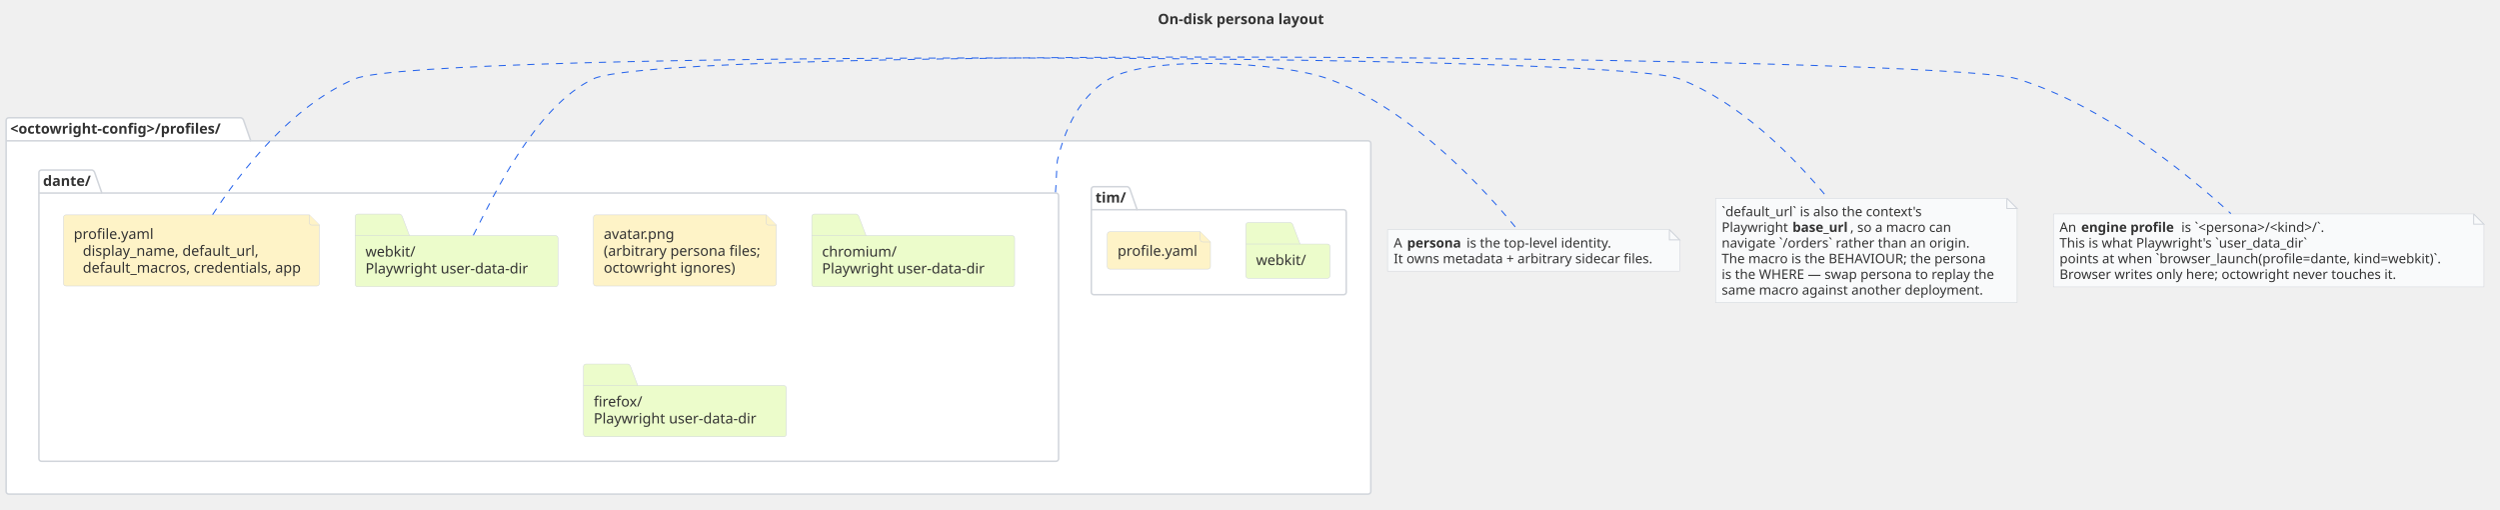
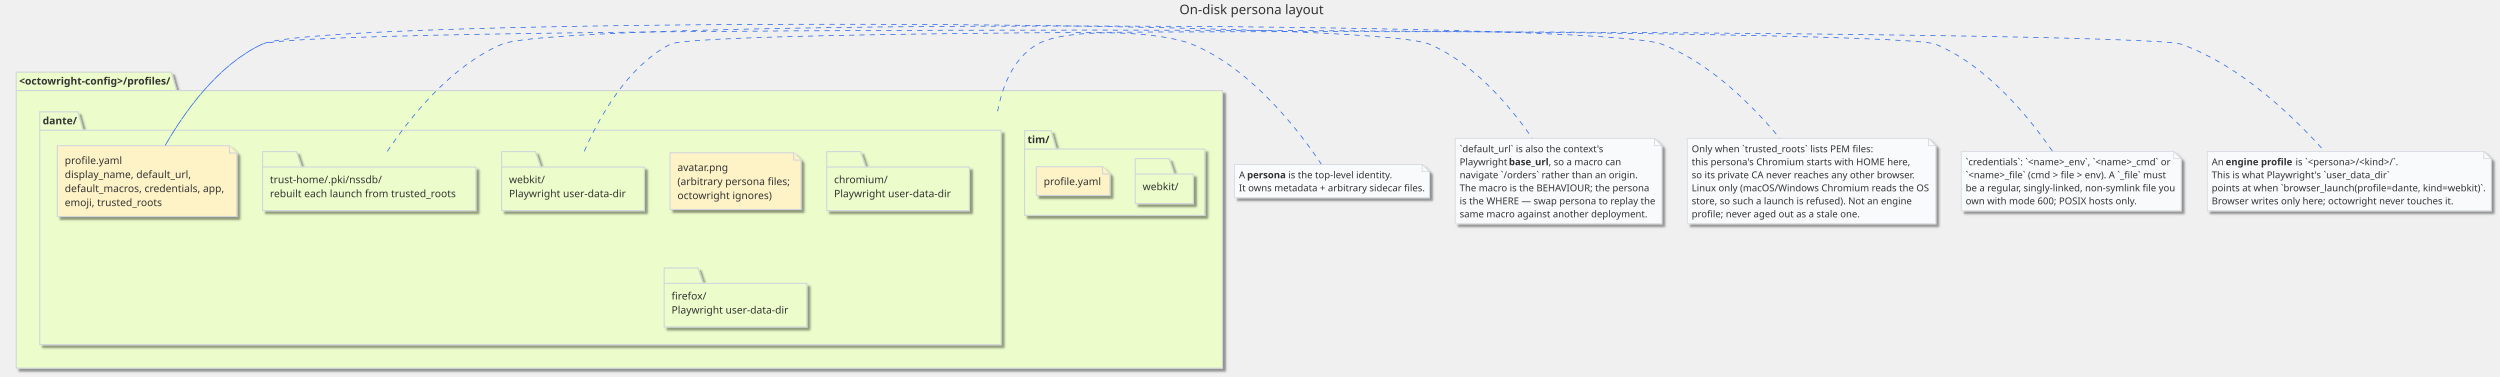
- <svg xmlns="http://www.w3.org/2000/svg" contentStyleType="text/css" data-diagram-type="DESCRIPTION" height="497px" preserveAspectRatio="none" style="width:2441px;height:497px;background:#FFFFFF;" version="1.1" viewBox="0 0 2441 497" width="2441px" zoomAndPan="magnify">
-   <defs />
+ <svg xmlns="http://www.w3.org/2000/svg" contentScriptType="application/ecmascript" contentStyleType="text/css" height="512px" preserveAspectRatio="none" style="width:3399px;height:512px;" version="1.1" viewBox="0 0 3399 512" width="3399px" zoomAndPan="magnify">
+   <defs>
+     <filter height="300%" id="f1lycl25jrc1sg" width="300%" x="-1" y="-1">
+       <feGaussianBlur result="blurOut" stdDeviation="2.0" />
+       <feColorMatrix in="blurOut" result="blurOut2" type="matrix" values="0 0 0 0 0 0 0 0 0 0 0 0 0 0 0 0 0 0 .4 0" />
+       <feOffset dx="4.0" dy="4.0" in="blurOut2" result="blurOut3" />
+       <feBlend in="SourceGraphic" in2="blurOut3" mode="normal" />
+     </filter>
+   </defs>
  <g>
-     <g class="title" data-source-line="5">
-       <text fill="#333333" font-family="sans-serif" font-size="14" font-weight="700" lengthAdjust="spacing" textLength="172.375" x="1130.942" y="23.535">On-disk persona layout</text>
-     </g>
-     <g class="cluster" data-qualified-name="ROOT" data-source-line="19" id="ent0001">
-       <path d="M8.5,115.018 L235.441,115.018 A3.75,3.75 0 0 1 237.941,117.518 L244.941,137.507 L1336.5,137.507 A2.5,2.5 0 0 1 1339,140.007 L1339,479.918 A2.5,2.5 0 0 1 1336.5,482.418 L8.5,482.418 A2.5,2.5 0 0 1 6,479.918 L6,117.518 A2.5,2.5 0 0 1 8.5,115.018" fill="#FFFFFF" style="stroke:#D1D5DB;stroke-width:1.5;" />
-       <line style="stroke:#D1D5DB;stroke-width:1.5;" x1="6" x2="244.941" y1="137.507" y2="137.507" />
-       <text fill="#333333" font-family="sans-serif" font-size="14" font-weight="700" lengthAdjust="spacing" textLength="225.941" x="10" y="130.553">&lt;octowright-config&gt;/profiles/</text>
-     </g>
-     <g class="cluster" data-qualified-name="ROOT.DANTE" data-source-line="20" id="ent0002">
-       <path d="M40.5,166.018 L89.994,166.018 A3.75,3.75 0 0 1 92.494,168.518 L99.494,188.507 L1031.5,188.507 A2.5,2.5 0 0 1 1034,191.007 L1034,447.918 A2.5,2.5 0 0 1 1031.5,450.418 L40.5,450.418 A2.5,2.5 0 0 1 38,447.918 L38,168.518 A2.5,2.5 0 0 1 40.5,166.018" fill="#FFFFFF" style="stroke:#D1D5DB;stroke-width:1.5;" />
-       <line style="stroke:#D1D5DB;stroke-width:1.5;" x1="38" x2="99.494" y1="188.507" y2="188.507" />
-       <text fill="#333333" font-family="sans-serif" font-size="14" font-weight="700" lengthAdjust="spacing" textLength="48.494" x="42" y="181.553">dante/</text>
-     </g>
-     <g class="cluster" data-qualified-name="ROOT.TIM" data-source-line="28" id="ent0008">
-       <path d="M1068.5,182.268 L1101.219,182.268 A3.75,3.75 0 0 1 1103.719,184.768 L1110.719,204.757 L1312.5,204.757 A2.5,2.5 0 0 1 1315,207.257 L1315,285.258 A2.5,2.5 0 0 1 1312.5,287.758 L1068.5,287.758 A2.5,2.5 0 0 1 1066,285.258 L1066,184.768 A2.5,2.5 0 0 1 1068.5,182.268" fill="#FFFFFF" style="stroke:#D1D5DB;stroke-width:1.5;" />
-       <line style="stroke:#D1D5DB;stroke-width:1.5;" x1="1066" x2="1110.719" y1="204.757" y2="204.757" />
-       <text fill="#333333" font-family="sans-serif" font-size="14" font-weight="700" lengthAdjust="spacing" textLength="31.719" x="1070" y="197.803">tim/</text>
-     </g>
-     <g class="entity" data-qualified-name="ROOT.DANTE.DY" data-source-line="21" id="ent0003">
-       <path d="M61.99,212.278 L61.99,276.743 A2.5,2.5 0 0 0 64.49,279.243 L309.519,279.243 A2.5,2.5 0 0 0 312.019,276.743 L312.019,219.778 L302.019,209.778 L64.49,209.778 A2.5,2.5 0 0 0 61.99,212.278" fill="#FEF3C7" style="stroke:#D1D5DB;stroke-width:0.5;" />
-       <path d="M302.019,209.778 L302.019,217.278 A2.5,2.5 0 0 0 304.519,219.778 L312.019,219.778" fill="#FEF3C7" style="stroke:#D1D5DB;stroke-width:0.5;" />
-       <text fill="#333333" font-family="sans-serif" font-size="14" lengthAdjust="spacing" textLength="80.773" x="71.99" y="233.313">profile.yaml</text>
-       <text fill="#333333" font-family="sans-serif" font-size="14" lengthAdjust="spacing" textLength="178.404" x="80.849" y="249.802">display_name, default_url,</text>
-       <text fill="#333333" font-family="sans-serif" font-size="14" lengthAdjust="spacing" textLength="221.17" x="80.849" y="266.29">default_macros, credentials, app</text>
-     </g>
-     <g class="entity" data-qualified-name="ROOT.DANTE.DA" data-source-line="22" id="ent0004">
-       <path d="M579.71,212.278 L579.71,276.743 A2.5,2.5 0 0 0 582.21,279.243 L755.783,279.243 A2.5,2.5 0 0 0 758.283,276.743 L758.283,219.778 L748.283,209.778 L582.21,209.778 A2.5,2.5 0 0 0 579.71,212.278" fill="#FEF3C7" style="stroke:#D1D5DB;stroke-width:0.5;" />
-       <path d="M748.283,209.778 L748.283,217.278 A2.5,2.5 0 0 0 750.783,219.778 L758.283,219.778" fill="#FEF3C7" style="stroke:#D1D5DB;stroke-width:0.5;" />
-       <text fill="#333333" font-family="sans-serif" font-size="14" lengthAdjust="spacing" textLength="72.064" x="589.71" y="233.313">avatar.png</text>
-       <text fill="#333333" font-family="sans-serif" font-size="14" lengthAdjust="spacing" textLength="158.573" x="589.71" y="249.802">(arbitrary persona files;</text>
-       <text fill="#333333" font-family="sans-serif" font-size="14" lengthAdjust="spacing" textLength="132.535" x="589.71" y="266.29">octowright ignores)</text>
-     </g>
-     <g class="entity" data-qualified-name="ROOT.DANTE.DW" data-source-line="23" id="ent0005">
-       <path d="M349.44,209.018 L390.44,209.018 A3.75,3.75 0 0 1 392.94,211.518 L399.94,230.018 L542.57,230.018 A2.5,2.5 0 0 1 545.07,232.518 L545.07,277.495 A2.5,2.5 0 0 1 542.57,279.995 L349.44,279.995 A2.5,2.5 0 0 1 346.94,277.495 L346.94,211.518 A2.5,2.5 0 0 1 349.44,209.018" fill="#ECFCCB" style="stroke:#D1D5DB;stroke-width:0.5;" />
-       <line style="stroke:#D1D5DB;stroke-width:0.5;" x1="346.94" x2="399.94" y1="230.018" y2="230.018" />
-       <text fill="#333333" font-family="sans-serif" font-size="14" lengthAdjust="spacing" textLength="52.206" x="356.94" y="250.553">webkit/</text>
-       <text fill="#333333" font-family="sans-serif" font-size="14" lengthAdjust="spacing" textLength="168.13" x="356.94" y="267.042">Playwright user-data-dir</text>
-     </g>
-     <g class="entity" data-qualified-name="ROOT.DANTE.DC" data-source-line="24" id="ent0006">
-       <path d="M795.44,209.018 L836.44,209.018 A3.75,3.75 0 0 1 838.94,211.518 L845.94,230.018 L988.57,230.018 A2.5,2.5 0 0 1 991.07,232.518 L991.07,277.495 A2.5,2.5 0 0 1 988.57,279.995 L795.44,279.995 A2.5,2.5 0 0 1 792.94,277.495 L792.94,211.518 A2.5,2.5 0 0 1 795.44,209.018" fill="#ECFCCB" style="stroke:#D1D5DB;stroke-width:0.5;" />
-       <line style="stroke:#D1D5DB;stroke-width:0.5;" x1="792.94" x2="845.94" y1="230.018" y2="230.018" />
-       <text fill="#333333" font-family="sans-serif" font-size="14" lengthAdjust="spacing" textLength="76.405" x="802.94" y="250.553">chromium/</text>
-       <text fill="#333333" font-family="sans-serif" font-size="14" lengthAdjust="spacing" textLength="168.13" x="802.94" y="267.042">Playwright user-data-dir</text>
-     </g>
-     <g class="entity" data-qualified-name="ROOT.DANTE.DF" data-source-line="25" id="ent0007">
-       <path d="M572.44,355.438 L613.44,355.438 A3.75,3.75 0 0 1 615.94,357.938 L622.94,376.438 L765.57,376.438 A2.5,2.5 0 0 1 768.07,378.938 L768.07,423.915 A2.5,2.5 0 0 1 765.57,426.415 L572.44,426.415 A2.5,2.5 0 0 1 569.94,423.915 L569.94,357.938 A2.5,2.5 0 0 1 572.44,355.438" fill="#ECFCCB" style="stroke:#D1D5DB;stroke-width:0.5;" />
-       <line style="stroke:#D1D5DB;stroke-width:0.5;" x1="569.94" x2="622.94" y1="376.438" y2="376.438" />
-       <text fill="#333333" font-family="sans-serif" font-size="14" lengthAdjust="spacing" textLength="52.398" x="579.94" y="396.973">firefox/</text>
-       <text fill="#333333" font-family="sans-serif" font-size="14" lengthAdjust="spacing" textLength="168.13" x="579.94" y="413.462">Playwright user-data-dir</text>
-     </g>
-     <g class="entity" data-qualified-name="ROOT.TIM.TY" data-source-line="29" id="ent0009">
-       <path d="M1081.61,228.768 L1081.61,260.257 A2.5,2.5 0 0 0 1084.11,262.757 L1179.883,262.757 A2.5,2.5 0 0 0 1182.383,260.257 L1182.383,236.268 L1172.383,226.268 L1084.11,226.268 A2.5,2.5 0 0 0 1081.61,228.768" fill="#FEF3C7" style="stroke:#D1D5DB;stroke-width:0.5;" />
-       <path d="M1172.383,226.268 L1172.383,233.768 A2.5,2.5 0 0 0 1174.883,236.268 L1182.383,236.268" fill="#FEF3C7" style="stroke:#D1D5DB;stroke-width:0.5;" />
-       <text fill="#333333" font-family="sans-serif" font-size="14" lengthAdjust="spacing" textLength="80.773" x="1091.61" y="249.803">profile.yaml</text>
-     </g>
-     <g class="entity" data-qualified-name="ROOT.TIM.TW" data-source-line="30" id="ent0010">
-       <path d="M1219.4,217.268 L1260.4,217.268 A3.75,3.75 0 0 1 1262.9,219.768 L1269.9,238.268 L1296.606,238.268 A2.5,2.5 0 0 1 1299.106,240.768 L1299.106,269.257 A2.5,2.5 0 0 1 1296.606,271.757 L1219.4,271.757 A2.5,2.5 0 0 1 1216.9,269.257 L1216.9,219.768 A2.5,2.5 0 0 1 1219.4,217.268" fill="#ECFCCB" style="stroke:#D1D5DB;stroke-width:0.5;" />
-       <line style="stroke:#D1D5DB;stroke-width:0.5;" x1="1216.9" x2="1269.9" y1="238.268" y2="238.268" />
-       <text fill="#333333" font-family="sans-serif" font-size="14" lengthAdjust="spacing" textLength="52.206" x="1226.9" y="258.803">webkit/</text>
-     </g>
-     <g class="entity" data-qualified-name="GMN11" data-source-line="35" id="ent0012">
-       <path d="M1355.35,224.198 L1355.35,264.819 L1640.647,264.819 L1640.647,234.198 L1630.647,224.198 L1355.35,224.198" fill="#F9FAFB" style="stroke:#D1D5DB;stroke-width:0.5;" />
-       <path d="M1630.647,224.198 L1630.647,234.198 L1640.647,234.198 L1630.647,224.198" fill="#F9FAFB" style="stroke:#D1D5DB;stroke-width:1;" />
-       <text fill="#333333" font-family="sans-serif" font-size="13" lengthAdjust="spacing" textLength="8.969" x="1361.35" y="241.767">A</text>
-       <text fill="#333333" font-family="sans-serif" font-size="13" font-weight="700" lengthAdjust="spacing" textLength="53.974" x="1374.432" y="241.767">persona</text>
-       <text fill="#333333" font-family="sans-serif" font-size="13" lengthAdjust="spacing" textLength="151.817" x="1432.52" y="241.767">is the top-level identity.</text>
-       <text fill="#333333" font-family="sans-serif" font-size="13" lengthAdjust="spacing" textLength="264.297" x="1361.35" y="257.077">It owns metadata + arbitrary sidecar files.</text>
-     </g>
-     <g class="entity" data-qualified-name="GMN14" data-source-line="40" id="ent0015">
-       <path d="M1675.72,193.578 L1675.72,295.442 L1970.272,295.442 L1970.272,203.578 L1960.272,193.578 L1675.72,193.578" fill="#F9FAFB" style="stroke:#D1D5DB;stroke-width:0.5;" />
-       <path d="M1960.272,193.578 L1960.272,203.578 L1970.272,203.578 L1960.272,193.578" fill="#F9FAFB" style="stroke:#D1D5DB;stroke-width:1;" />
-       <text fill="#333333" font-family="sans-serif" font-size="13" lengthAdjust="spacing" textLength="213.503" x="1681.72" y="211.147">`default_url` is also the context's</text>
-       <text fill="#333333" font-family="sans-serif" font-size="13" lengthAdjust="spacing" textLength="65.044" x="1681.72" y="226.457">Playwright</text>
-       <text fill="#333333" font-family="sans-serif" font-size="13" font-weight="700" lengthAdjust="spacing" textLength="56.399" x="1750.878" y="226.457">base_url</text>
-       <text fill="#333333" font-family="sans-serif" font-size="13" lengthAdjust="spacing" textLength="103.543" x="1807.277" y="226.457">, so a macro can</text>
-       <text fill="#333333" font-family="sans-serif" font-size="13" lengthAdjust="spacing" textLength="259.676" x="1681.72" y="241.768">navigate `/orders` rather than an origin.</text>
-       <text fill="#333333" font-family="sans-serif" font-size="13" lengthAdjust="spacing" textLength="265.554" x="1681.72" y="257.078">The macro is the BEHAVIOUR; the persona</text>
-       <text fill="#333333" font-family="sans-serif" font-size="13" lengthAdjust="spacing" textLength="273.552" x="1681.72" y="272.389">is the WHERE — swap persona to replay the</text>
-       <text fill="#333333" font-family="sans-serif" font-size="13" lengthAdjust="spacing" textLength="261.987" x="1681.72" y="287.699">same macro against another deployment.</text>
-     </g>
-     <g class="entity" data-qualified-name="GMN17" data-source-line="49" id="ent0018">
-       <path d="M2005.75,208.888 L2005.75,280.13 L2426.259,280.13 L2426.259,218.888 L2416.259,208.888 L2005.75,208.888" fill="#F9FAFB" style="stroke:#D1D5DB;stroke-width:0.5;" />
-       <path d="M2416.259,208.888 L2416.259,218.888 L2426.259,218.888 L2416.259,208.888" fill="#F9FAFB" style="stroke:#D1D5DB;stroke-width:1;" />
-       <text fill="#333333" font-family="sans-serif" font-size="13" lengthAdjust="spacing" textLength="17.037" x="2011.75" y="226.457">An</text>
-       <text fill="#333333" font-family="sans-serif" font-size="13" font-weight="700" lengthAdjust="spacing" textLength="93.685" x="2032.9" y="226.457">engine profile</text>
-       <text fill="#333333" font-family="sans-serif" font-size="13" lengthAdjust="spacing" textLength="167.762" x="2130.699" y="226.457">is `&lt;persona&gt;/&lt;kind&gt;/`.</text>
-       <text fill="#333333" font-family="sans-serif" font-size="13" lengthAdjust="spacing" textLength="259.175" x="2011.75" y="241.767">This is what Playwright's `user_data_dir`</text>
-       <text fill="#333333" font-family="sans-serif" font-size="13" lengthAdjust="spacing" textLength="399.509" x="2011.75" y="257.078">points at when `browser_launch(profile=dante, kind=webkit)`.</text>
-       <text fill="#333333" font-family="sans-serif" font-size="13" lengthAdjust="spacing" textLength="339.663" x="2011.75" y="272.388">Browser writes only here; octowright never touches it.</text>
-     </g>
-     <g class="link" data-entity-1="ent0002" data-entity-2="ent0012" data-link-type="association" data-source-line="35" id="lnk13">
-       <path d="M1030.986,187.698 C1031.45,185.452 1032.29,159.027 1032.825,156.772 C1033.896,152.263 1035.114,147.748 1036.498,143.273 C1039.267,134.324 1042.702,125.536 1046.955,117.278 C1055.461,100.761 1067.237,86.361 1083.5,77.018 C1124.74,53.338 1252.79,60.808 1297.5,77.018 C1379.36,106.718 1451.21,186.078 1482.02,223.908" fill="none" id="DANTE-GMN11" style="stroke:#2563EB;stroke-width:1;stroke-dasharray:7,7;" />
-     </g>
-     <g class="link" data-entity-1="ent0003" data-entity-2="ent0015" data-link-type="association" data-source-line="40" id="lnk16">
-       <path d="M207.66,209.608 C234.01,168.948 283.76,103.908 346.5,77.018 C412.58,48.698 1573.51,50.938 1640.5,77.018 C1700.21,100.268 1752.24,153.188 1785.3,193.378" fill="none" id="DY-GMN14" style="stroke:#2563EB;stroke-width:1;stroke-dasharray:7,7;" />
-     </g>
-     <g class="link" data-entity-1="ent0005" data-entity-2="ent0018" data-link-type="association" data-source-line="49" id="lnk19">
-       <path d="M462.34,229.718 C483.08,189.168 523.05,104.218 579.5,77.018 C649.12,43.488 1896.66,54.228 1970.5,77.018 C2053.82,102.738 2134.12,167.488 2179.08,208.538" fill="none" id="DW-GMN17" style="stroke:#2563EB;stroke-width:1;stroke-dasharray:7,7;" />
-     </g>
+     <text fill="#333333" font-family="sans-serif" font-size="18" lengthAdjust="spacingAndGlyphs" textLength="198" x="1603.5" y="19.242">On-disk persona layout</text>
+     <polygon fill="#ECFCCB" filter="url(#f1lycl25jrc1sg)" points="22,98.056,233,98.056,240,123.124,1662,123.124,1662,500.516,22,500.516,22,98.056" style="stroke: #D1D5DB; stroke-width: 1.5;" />
+     <line style="stroke: #D1D5DB; stroke-width: 1.5;" x1="22" x2="240" y1="123.124" y2="123.124" />
+     <text fill="#333333" font-family="sans-serif" font-size="14" font-weight="bold" lengthAdjust="spacingAndGlyphs" textLength="205" x="26" y="115.022">&lt;octowright-config&gt;/profiles/</text>
+     <polygon fill="#ECFCCB" filter="url(#f1lycl25jrc1sg)" points="54,152.056,106,152.056,113,177.124,1361,177.124,1361,468.516,54,468.516,54,152.056" style="stroke: #D1D5DB; stroke-width: 1.5;" />
+     <line style="stroke: #D1D5DB; stroke-width: 1.5;" x1="54" x2="113" y1="177.124" y2="177.124" />
+     <text fill="#333333" font-family="sans-serif" font-size="14" font-weight="bold" lengthAdjust="spacingAndGlyphs" textLength="46" x="58" y="169.022">dante/</text>
+     <polygon fill="#ECFCCB" filter="url(#f1lycl25jrc1sg)" points="1393,177.626,1429,177.626,1436,202.694,1638,202.694,1638,292.766,1393,292.766,1393,177.626" style="stroke: #D1D5DB; stroke-width: 1.5;" />
+     <line style="stroke: #D1D5DB; stroke-width: 1.5;" x1="1393" x2="1436" y1="202.694" y2="202.694" />
+     <text fill="#333333" font-family="sans-serif" font-size="14" font-weight="bold" lengthAdjust="spacingAndGlyphs" textLength="30" x="1397" y="194.592">tim/</text>
+     <polygon fill="#FEF3C7" filter="url(#f1lycl25jrc1sg)" points="78,198.056,78,294.327,322,294.327,322,208.056,312,198.056,78,198.056" style="stroke: #D1D5DB; stroke-width: 1.5;" />
+     <path d="M312,198.056 L312,208.056 L322,208.056 " fill="#FEF3C7" style="stroke: #D1D5DB; stroke-width: 1.5;" />
+     <text fill="#333333" font-family="sans-serif" font-size="14" lengthAdjust="spacingAndGlyphs" textLength="80" x="88" y="223.022">profile.yaml</text>
+     <text fill="#333333" font-family="sans-serif" font-size="14" lengthAdjust="spacingAndGlyphs" textLength="177" x="88" y="242.09">display_name, default_url,</text>
+     <text fill="#333333" font-family="sans-serif" font-size="14" lengthAdjust="spacingAndGlyphs" textLength="224" x="88" y="261.158">default_macros, credentials, app,</text>
+     <text fill="#333333" font-family="sans-serif" font-size="14" lengthAdjust="spacingAndGlyphs" textLength="134" x="88" y="280.226">emoji, trusted_roots</text>
+     <polygon fill="#FEF3C7" filter="url(#f1lycl25jrc1sg)" points="911,207.596,911,284.8,1089,284.8,1089,217.596,1079,207.596,911,207.596" style="stroke: #D1D5DB; stroke-width: 1.5;" />
+     <path d="M1079,207.596 L1079,217.596 L1089,217.596 " fill="#FEF3C7" style="stroke: #D1D5DB; stroke-width: 1.5;" />
+     <text fill="#333333" font-family="sans-serif" font-size="14" lengthAdjust="spacingAndGlyphs" textLength="73" x="921" y="232.562">avatar.png</text>
+     <text fill="#333333" font-family="sans-serif" font-size="14" lengthAdjust="spacingAndGlyphs" textLength="158" x="921" y="251.63">(arbitrary persona files;</text>
+     <text fill="#333333" font-family="sans-serif" font-size="14" lengthAdjust="spacingAndGlyphs" textLength="131" x="921" y="270.698">octowright ignores)</text>
+     <polygon fill="#ECFCCB" filter="url(#f1lycl25jrc1sg)" points="682,206.096,728,206.096,735,227.096,876,227.096,876,286.3,682,286.3,682,206.096" style="stroke: #D1D5DB; stroke-width: 1.5;" />
+     <line style="stroke: #D1D5DB; stroke-width: 1.5;" x1="682" x2="735" y1="227.096" y2="227.096" />
+     <text fill="#333333" font-family="sans-serif" font-size="14" lengthAdjust="spacingAndGlyphs" textLength="49" x="692" y="249.062">webkit/</text>
+     <text fill="#333333" font-family="sans-serif" font-size="14" lengthAdjust="spacingAndGlyphs" textLength="164" x="692" y="268.13">Playwright user-data-dir</text>
+     <polygon fill="#ECFCCB" filter="url(#f1lycl25jrc1sg)" points="1124,206.096,1170,206.096,1177,227.096,1318,227.096,1318,286.3,1124,286.3,1124,206.096" style="stroke: #D1D5DB; stroke-width: 1.5;" />
+     <line style="stroke: #D1D5DB; stroke-width: 1.5;" x1="1124" x2="1177" y1="227.096" y2="227.096" />
+     <text fill="#333333" font-family="sans-serif" font-size="14" lengthAdjust="spacingAndGlyphs" textLength="74" x="1134" y="249.062">chromium/</text>
+     <text fill="#333333" font-family="sans-serif" font-size="14" lengthAdjust="spacingAndGlyphs" textLength="164" x="1134" y="268.13">Playwright user-data-dir</text>
+     <polygon fill="#ECFCCB" filter="url(#f1lycl25jrc1sg)" points="903,364.316,949,364.316,956,385.316,1097,385.316,1097,444.52,903,444.52,903,364.316" style="stroke: #D1D5DB; stroke-width: 1.5;" />
+     <line style="stroke: #D1D5DB; stroke-width: 1.5;" x1="903" x2="956" y1="385.316" y2="385.316" />
+     <text fill="#333333" font-family="sans-serif" font-size="14" lengthAdjust="spacingAndGlyphs" textLength="48" x="913" y="407.282">firefox/</text>
+     <text fill="#333333" font-family="sans-serif" font-size="14" lengthAdjust="spacingAndGlyphs" textLength="164" x="913" y="426.35">Playwright user-data-dir</text>
+     <polygon fill="#ECFCCB" filter="url(#f1lycl25jrc1sg)" points="357,206.096,403,206.096,410,227.096,647,227.096,647,286.3,357,286.3,357,206.096" style="stroke: #D1D5DB; stroke-width: 1.5;" />
+     <line style="stroke: #D1D5DB; stroke-width: 1.5;" x1="357" x2="410" y1="227.096" y2="227.096" />
+     <text fill="#333333" font-family="sans-serif" font-size="14" lengthAdjust="spacingAndGlyphs" textLength="155" x="367" y="249.062">trust-home/.pki/nssdb/</text>
+     <text fill="#333333" font-family="sans-serif" font-size="14" lengthAdjust="spacingAndGlyphs" textLength="260" x="367" y="268.13">rebuilt each launch from trusted_roots</text>
+     <polygon fill="#FEF3C7" filter="url(#f1lycl25jrc1sg)" points="1409,226.656,1409,265.724,1509,265.724,1509,236.656,1499,226.656,1409,226.656" style="stroke: #D1D5DB; stroke-width: 1.5;" />
+     <path d="M1499,226.656 L1499,236.656 L1509,236.656 " fill="#FEF3C7" style="stroke: #D1D5DB; stroke-width: 1.5;" />
+     <text fill="#333333" font-family="sans-serif" font-size="14" lengthAdjust="spacingAndGlyphs" textLength="80" x="1419" y="251.622">profile.yaml</text>
+     <polygon fill="#ECFCCB" filter="url(#f1lycl25jrc1sg)" points="1543.5,215.626,1589.5,215.626,1596.5,236.626,1622.5,236.626,1622.5,276.762,1543.5,276.762,1543.5,215.626" style="stroke: #D1D5DB; stroke-width: 1.5;" />
+     <line style="stroke: #D1D5DB; stroke-width: 1.5;" x1="1543.5" x2="1596.5" y1="236.626" y2="236.626" />
+     <text fill="#333333" font-family="sans-serif" font-size="14" lengthAdjust="spacingAndGlyphs" textLength="49" x="1553.5" y="258.592">webkit/</text>
+     <path d="M1678.5,223.486 L1678.5,268.898 L1943.5,268.898 L1943.5,233.486 L1933.5,223.486 L1678.5,223.486 " fill="#F9FAFB" filter="url(#f1lycl25jrc1sg)" style="stroke: #D1D5DB; stroke-width: 1.0;" />
+     <path d="M1933.5,223.486 L1933.5,233.486 L1943.5,233.486 L1933.5,223.486 " fill="#F9FAFB" style="stroke: #D1D5DB; stroke-width: 1.0;" />
+     <text fill="#333333" font-family="sans-serif" font-size="13" lengthAdjust="spacingAndGlyphs" textLength="8" x="1684.5" y="242.383">A</text>
+     <text fill="#333333" font-family="sans-serif" font-size="13" font-weight="bold" lengthAdjust="spacingAndGlyphs" textLength="53" x="1695.5" y="242.383">persona</text>
+     <text fill="#333333" font-family="sans-serif" font-size="13" lengthAdjust="spacingAndGlyphs" textLength="139" x="1751.5" y="242.383">is the top-level identity.</text>
+     <text fill="#333333" font-family="sans-serif" font-size="13" lengthAdjust="spacingAndGlyphs" textLength="244" x="1684.5" y="260.089">It owns metadata + arbitrary sidecar files.</text>
+     <path d="M1978.5,188.076 L1978.5,304.312 L2259.5,304.312 L2259.5,198.076 L2249.5,188.076 L1978.5,188.076 " fill="#F9FAFB" filter="url(#f1lycl25jrc1sg)" style="stroke: #D1D5DB; stroke-width: 1.0;" />
+     <path d="M2249.5,188.076 L2249.5,198.076 L2259.5,198.076 L2249.5,188.076 " fill="#F9FAFB" style="stroke: #D1D5DB; stroke-width: 1.0;" />
+     <text fill="#333333" font-family="sans-serif" font-size="13" lengthAdjust="spacingAndGlyphs" textLength="192" x="1984.5" y="206.973">`default_url` is also the context's</text>
+     <text fill="#333333" font-family="sans-serif" font-size="13" lengthAdjust="spacingAndGlyphs" textLength="64" x="1984.5" y="224.679">Playwright</text>
+     <text fill="#333333" font-family="sans-serif" font-size="13" font-weight="bold" lengthAdjust="spacingAndGlyphs" textLength="54" x="2051.5" y="224.679">base_url</text>
+     <text fill="#333333" font-family="sans-serif" font-size="13" lengthAdjust="spacingAndGlyphs" textLength="95" x="2105.5" y="224.679">, so a macro can</text>
+     <text fill="#333333" font-family="sans-serif" font-size="13" lengthAdjust="spacingAndGlyphs" textLength="237" x="1984.5" y="242.385">navigate `/orders` rather than an origin.</text>
+     <text fill="#333333" font-family="sans-serif" font-size="13" lengthAdjust="spacingAndGlyphs" textLength="252" x="1984.5" y="260.091">The macro is the BEHAVIOUR; the persona</text>
+     <text fill="#333333" font-family="sans-serif" font-size="13" lengthAdjust="spacingAndGlyphs" textLength="260" x="1984.5" y="277.797">is the WHERE — swap persona to replay the</text>
+     <text fill="#333333" font-family="sans-serif" font-size="13" lengthAdjust="spacingAndGlyphs" textLength="250" x="1984.5" y="295.503">same macro against another deployment.</text>
+     <path d="M2294,188.076 L2294,304.312 L2632,304.312 L2632,198.076 L2622,188.076 L2294,188.076 " fill="#F9FAFB" filter="url(#f1lycl25jrc1sg)" style="stroke: #D1D5DB; stroke-width: 1.0;" />
+     <path d="M2622,188.076 L2622,198.076 L2632,198.076 L2622,188.076 " fill="#F9FAFB" style="stroke: #D1D5DB; stroke-width: 1.0;" />
+     <text fill="#333333" font-family="sans-serif" font-size="13" lengthAdjust="spacingAndGlyphs" textLength="242" x="2300" y="206.973">Only when `trusted_roots` lists PEM files:</text>
+     <text fill="#333333" font-family="sans-serif" font-size="13" lengthAdjust="spacingAndGlyphs" textLength="291" x="2300" y="224.679">this persona's Chromium starts with HOME here,</text>
+     <text fill="#333333" font-family="sans-serif" font-size="13" lengthAdjust="spacingAndGlyphs" textLength="297" x="2300" y="242.385">so its private CA never reaches any other browser.</text>
+     <text fill="#333333" font-family="sans-serif" font-size="13" lengthAdjust="spacingAndGlyphs" textLength="317" x="2300" y="260.091">Linux only (macOS/Windows Chromium reads the OS</text>
+     <text fill="#333333" font-family="sans-serif" font-size="13" lengthAdjust="spacingAndGlyphs" textLength="290" x="2300" y="277.797">store, so such a launch is refused). Not an engine</text>
+     <text fill="#333333" font-family="sans-serif" font-size="13" lengthAdjust="spacingAndGlyphs" textLength="221" x="2300" y="295.503">profile; never aged out as a stale one.</text>
+     <path d="M2666.5,205.786 L2666.5,286.61 L2965.5,286.61 L2965.5,215.786 L2955.5,205.786 L2666.5,205.786 " fill="#F9FAFB" filter="url(#f1lycl25jrc1sg)" style="stroke: #D1D5DB; stroke-width: 1.0;" />
+     <path d="M2955.5,205.786 L2955.5,215.786 L2965.5,215.786 L2955.5,205.786 " fill="#F9FAFB" style="stroke: #D1D5DB; stroke-width: 1.0;" />
+     <text fill="#333333" font-family="sans-serif" font-size="13" lengthAdjust="spacingAndGlyphs" textLength="273" x="2672.5" y="224.683">`credentials`: `&lt;name&gt;_env`, `&lt;name&gt;_cmd` or</text>
+     <text fill="#333333" font-family="sans-serif" font-size="13" lengthAdjust="spacingAndGlyphs" textLength="263" x="2672.5" y="242.389">`&lt;name&gt;_file` (cmd &gt; file &gt; env). A `_file` must</text>
+     <text fill="#333333" font-family="sans-serif" font-size="13" lengthAdjust="spacingAndGlyphs" textLength="278" x="2672.5" y="260.095">be a regular, singly-linked, non-symlink file you</text>
+     <text fill="#333333" font-family="sans-serif" font-size="13" lengthAdjust="spacingAndGlyphs" textLength="228" x="2672.5" y="277.801">own with mode 600; POSIX hosts only.</text>
+     <path d="M3001,205.786 L3001,286.61 L3387,286.61 L3387,215.786 L3377,205.786 L3001,205.786 " fill="#F9FAFB" filter="url(#f1lycl25jrc1sg)" style="stroke: #D1D5DB; stroke-width: 1.0;" />
+     <path d="M3377,205.786 L3377,215.786 L3387,215.786 L3377,205.786 " fill="#F9FAFB" style="stroke: #D1D5DB; stroke-width: 1.0;" />
+     <text fill="#333333" font-family="sans-serif" font-size="13" lengthAdjust="spacingAndGlyphs" textLength="16" x="3007" y="224.683">An</text>
+     <text fill="#333333" font-family="sans-serif" font-size="13" font-weight="bold" lengthAdjust="spacingAndGlyphs" textLength="92" x="3026" y="224.683">engine profile</text>
+     <text fill="#333333" font-family="sans-serif" font-size="13" lengthAdjust="spacingAndGlyphs" textLength="136" x="3121" y="224.683">is `&lt;persona&gt;/&lt;kind&gt;/`.</text>
+     <text fill="#333333" font-family="sans-serif" font-size="13" lengthAdjust="spacingAndGlyphs" textLength="237" x="3007" y="242.389">This is what Playwright's `user_data_dir`</text>
+     <text fill="#333333" font-family="sans-serif" font-size="13" lengthAdjust="spacingAndGlyphs" textLength="365" x="3007" y="260.095">points at when `browser_launch(profile=dante, kind=webkit)`.</text>
+     <text fill="#333333" font-family="sans-serif" font-size="13" lengthAdjust="spacingAndGlyphs" textLength="321" x="3007" y="277.801">Browser writes only here; octowright never touches it.</text>
+     <path d="M1356.38,151.258 C1356.499,150.626 1356.622,149.994 1356.747,149.362 C1357.747,144.306 1358.914,139.243 1360.272,134.223 C1362.988,124.184 1366.468,114.324 1370.903,105.063 C1379.773,86.541 1392.463,70.416 1410.5,60.056 C1450.97,36.816 1577.28,42.446 1620.5,60.056 C1702.5,93.466 1768.42,181.056 1796.43,223.066 " fill="none" id="DANTE-GMN178" style="stroke: #2563EB; stroke-width: 1.0; stroke-dasharray: 7.0,7.0;" />
+     <path d="M224.66,197.626 C250.59,152.526 296.03,88.216 356.5,60.056 C436.42,22.836 1862.55,25.126 1943.5,60.056 C2003.45,85.926 2052.41,143.466 2083.25,187.766 " fill="none" id="DY-GMN181" style="stroke: #2563EB; stroke-width: 1.0; stroke-dasharray: 7.0,7.0;" />
+     <path d="M526.63,205.776 C556.89,160.486 612.86,89.536 682.5,60.056 C763.18,25.906 2177.83,28.346 2259.5,60.056 C2325.33,85.626 2382.86,143.526 2419.8,188.006 " fill="none" id="DT-GMN184" style="stroke: #2563EB; stroke-width: 1.0; stroke-dasharray: 7.0,7.0;" />
+     <path d="M2790.32,205.356 C2759.12,160.016 2701.85,89.376 2631.5,60.056 C2573.17,35.746 413.79,33.376 356.5,60.056 C296.03,88.216 250.59,152.526 224.66,197.626 " fill="none" id="GMN187-DY" style="stroke: #2563EB; stroke-width: 1.0; stroke-dasharray: 7.0,7.0;" />
+     <path d="M794.38,205.756 C813.95,160.796 852.45,90.506 911.5,60.056 C962.21,33.906 2911.74,40.936 2965.5,60.056 C3046.49,88.866 3119.59,160.026 3160.27,205.546 " fill="none" id="DW-GMN190" style="stroke: #2563EB; stroke-width: 1.0; stroke-dasharray: 7.0,7.0;" />
  </g>
</svg>
